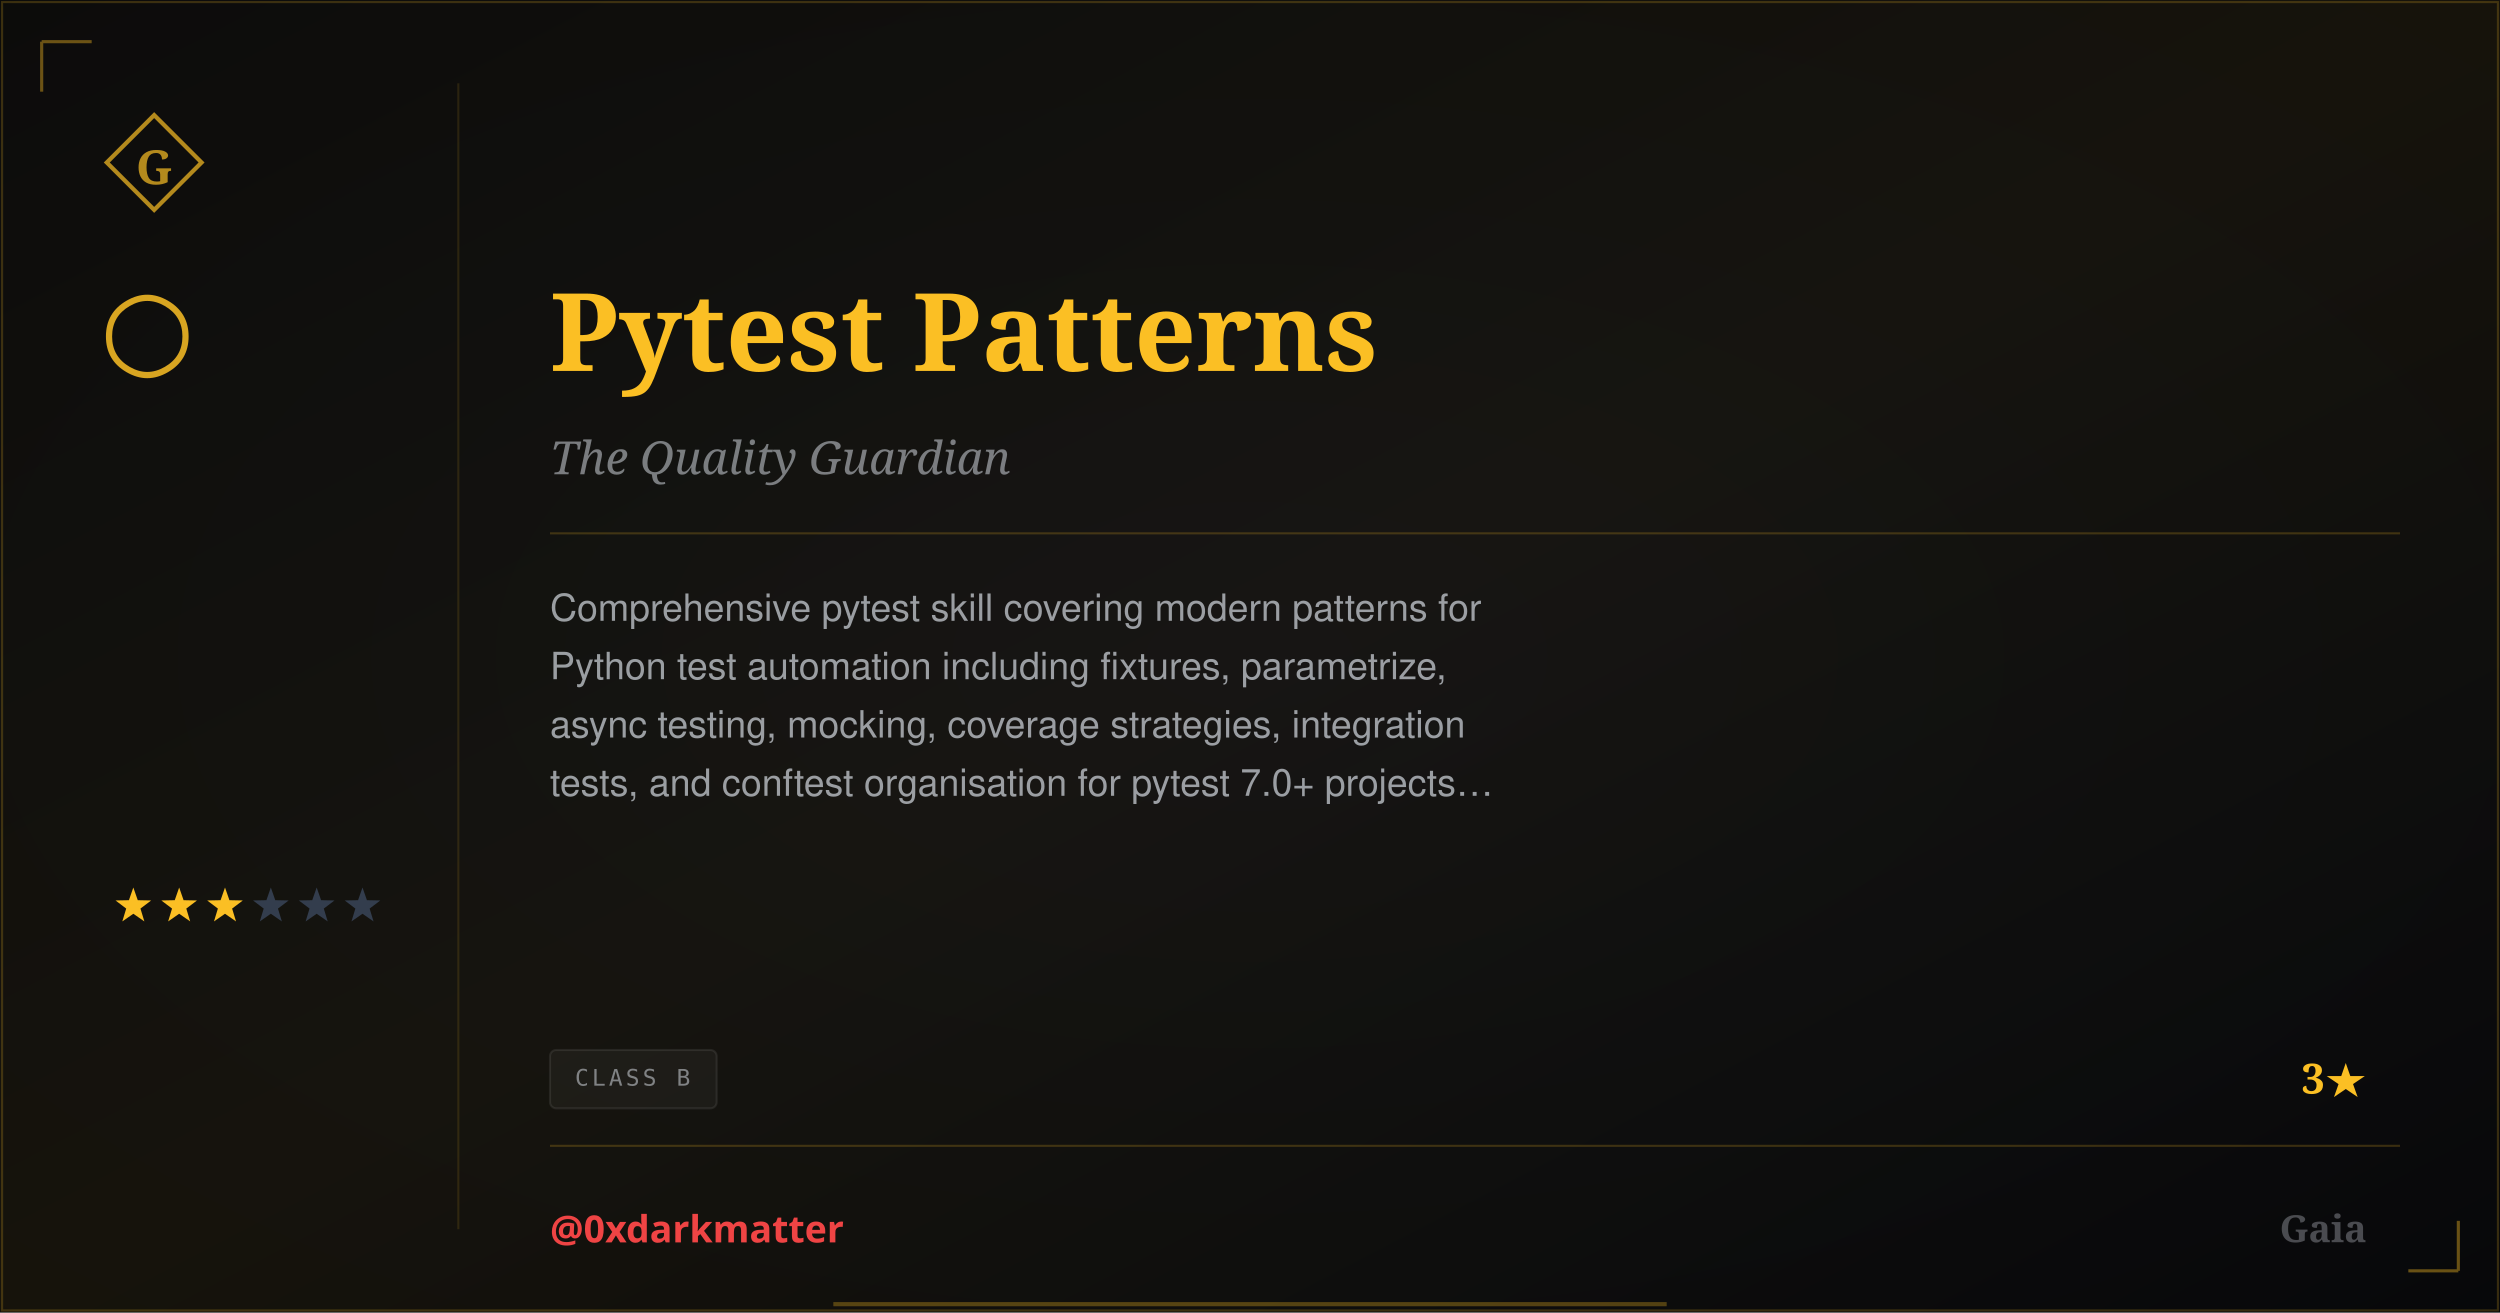
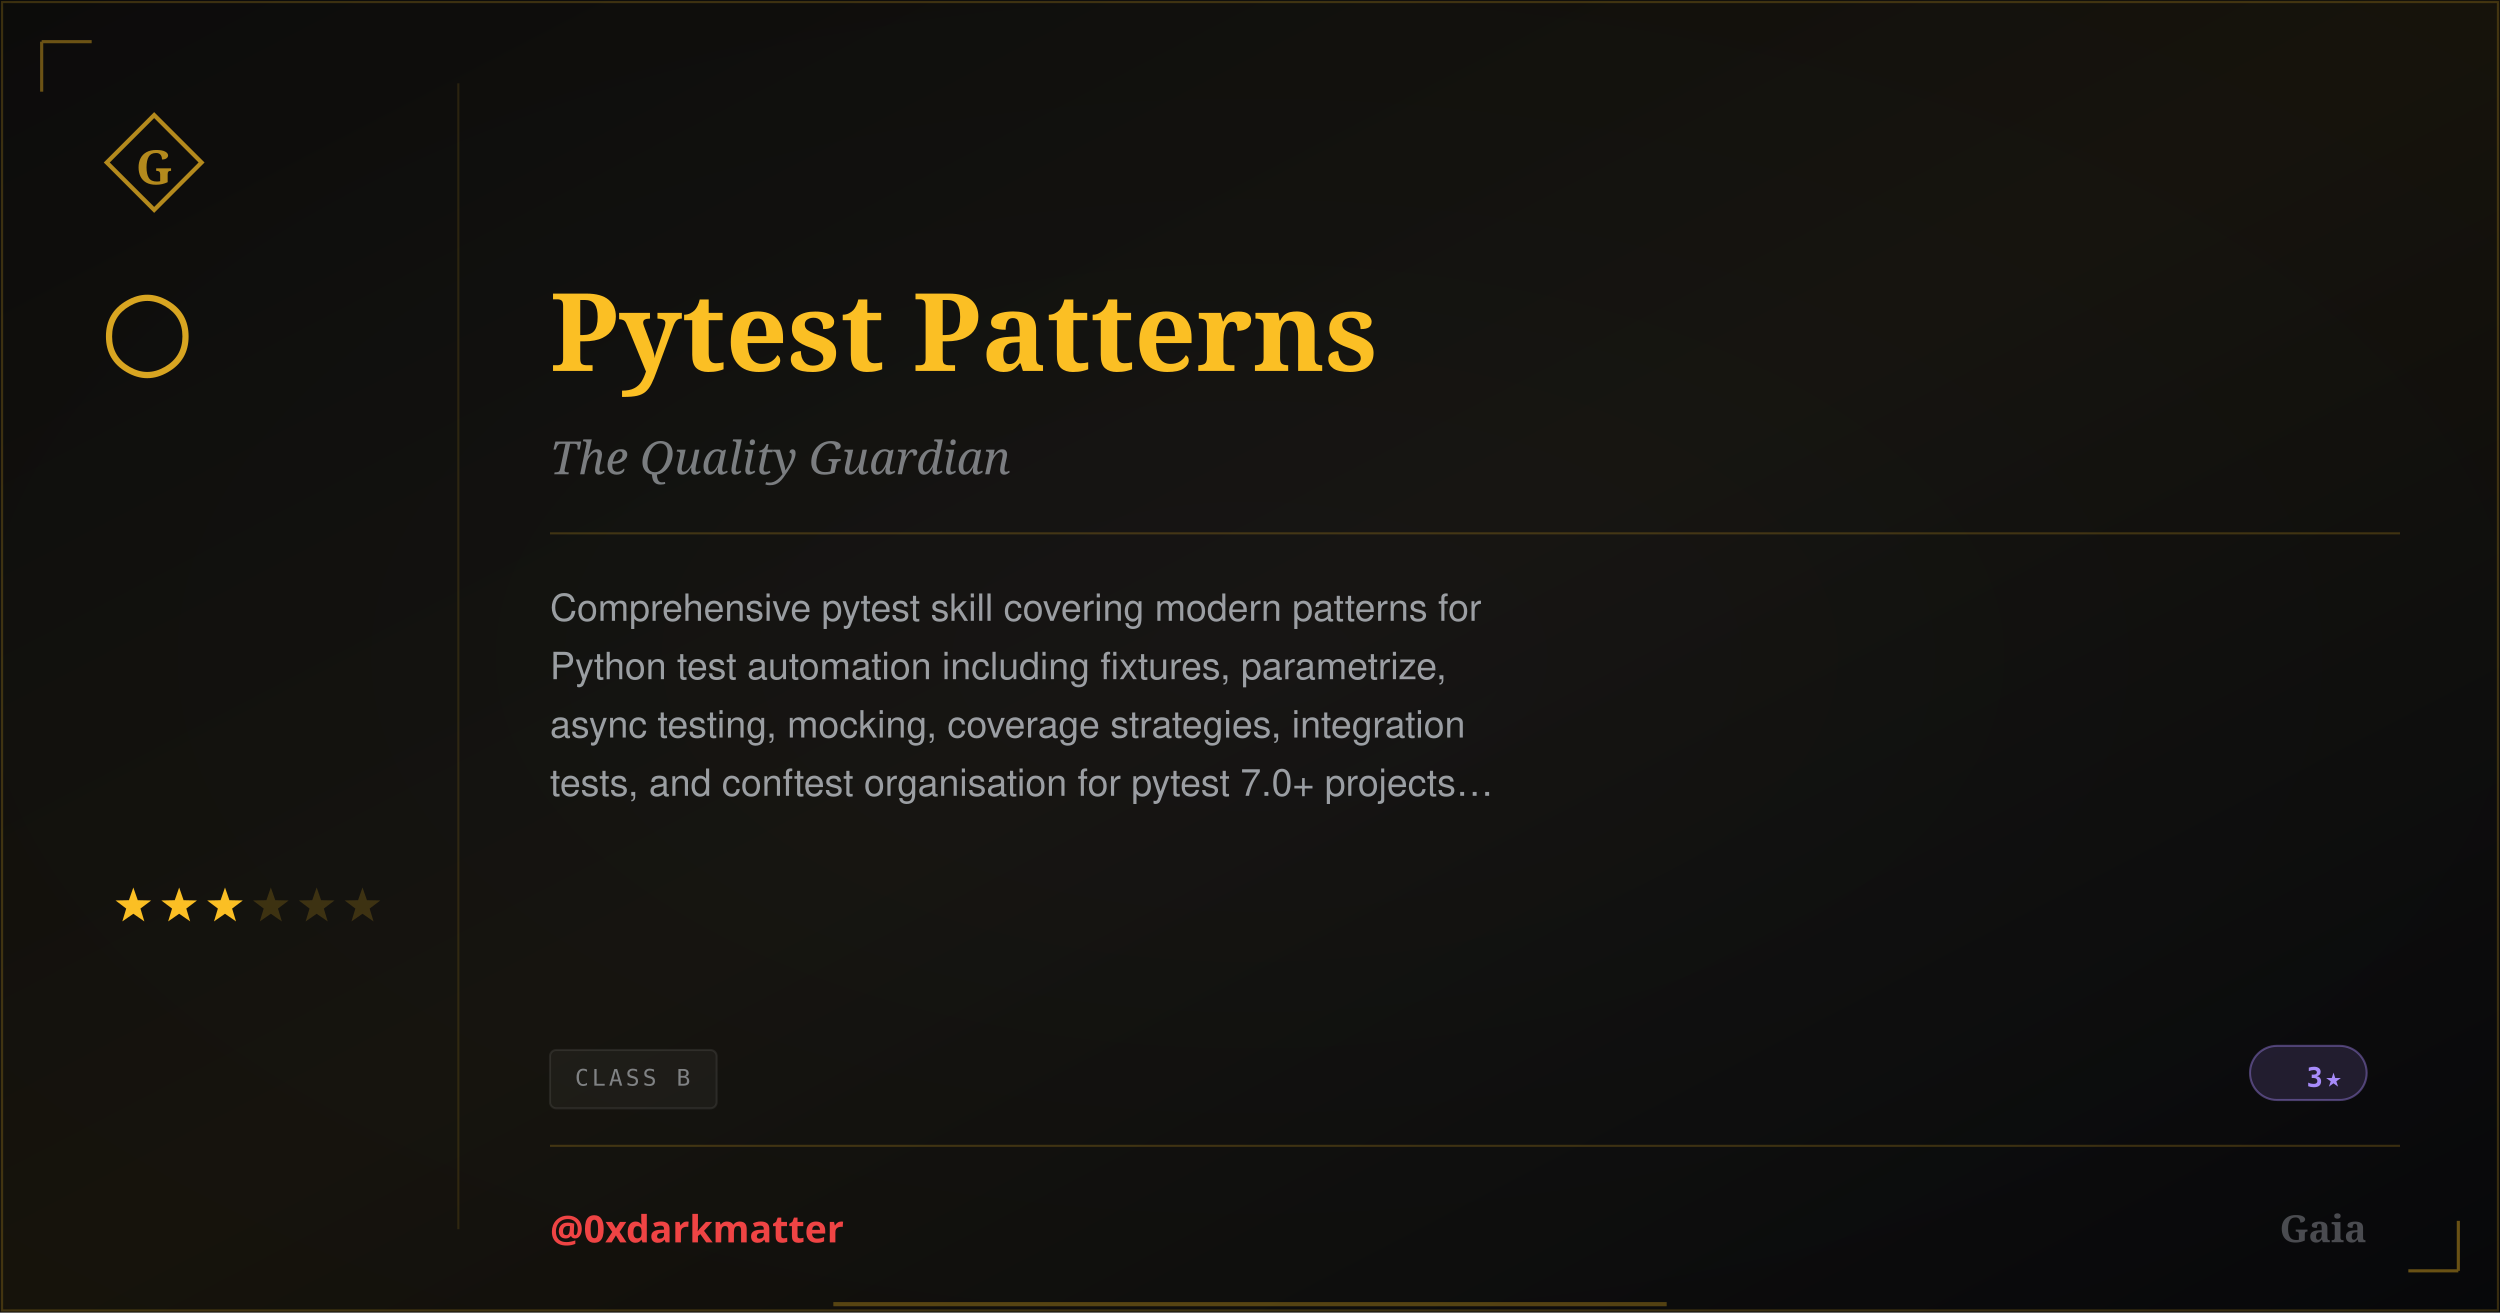
<svg xmlns="http://www.w3.org/2000/svg" width="1200" height="630" viewBox="0 0 1200 630">
  <defs>
    <linearGradient id="grad-0xdarkmatter-pytest-patterns" x1="0" y1="0" x2="1" y2="1">
      <stop offset="0%" stop-color="#fbbf24" stop-opacity="0.04" />
      <stop offset="50%" stop-color="#fbbf24" stop-opacity="0.08" />
      <stop offset="100%" stop-color="#fbbf24" stop-opacity="0.02" />
    </linearGradient>
  </defs>
  <rect width="1200" height="630" fill="#030712" />
  <defs>
    <radialGradient id="vign-0xdarkmatter-pytest-patterns" cx="50%" cy="50%" r="70%">
      <stop offset="0%" stop-color="transparent" />
      <stop offset="100%" stop-color="rgba(0,0,0,0.5)" />
    </radialGradient>
  </defs>
  <rect width="1200" height="630" fill="url(#vign-0xdarkmatter-pytest-patterns)" />
  <rect width="1200" height="630" fill="url(#grad-0xdarkmatter-pytest-patterns)" />
  <rect x="1" y="1" width="1198" height="628" fill="none" stroke="rgba(251,191,36,0.2)" stroke-width="1" />
  <path d="M 20 20 L 20 44 M 20 20 L 44 20" stroke="rgba(251,191,36,0.4)" stroke-width="1.5" fill="none" />
  <path d="M 1180 610 L 1180 586 M 1180 610 L 1156 610" stroke="rgba(251,191,36,0.4)" stroke-width="1.5" fill="none" />
  <svg x="48" y="52" width="52" height="52" viewBox="0 0 64 64">
    <path d="M 32 4 L 60 32 L 32 60 L 4 32 Z" fill="none" stroke="#fbbf24" stroke-width="2.5" stroke-linejoin="miter" opacity="0.7" />
    <text x="32" y="34" font-family="Georgia,serif" font-weight="600" font-size="28" fill="#fbbf24" text-anchor="middle" dominant-baseline="central" opacity="0.7">G</text>
  </svg>
  <text x="48" y="175" font-family="Georgia,serif" font-size="52" fill="#fbbf24" opacity="0.85">○</text>
-   <polygon points="64.00,426.00 66.12,432.09 72.56,432.22 67.42,436.11 69.29,442.28 64.00,438.60 58.71,442.28 60.58,436.11 55.44,432.22 61.88,432.09" fill="#fbbf24" />
-   <polygon points="86.00,426.00 88.12,432.09 94.56,432.22 89.42,436.11 91.29,442.28 86.00,438.60 80.71,442.28 82.58,436.11 77.44,432.22 83.88,432.09" fill="#fbbf24" />
-   <polygon points="108.00,426.00 110.12,432.09 116.56,432.22 111.42,436.11 113.29,442.28 108.00,438.60 102.71,442.28 104.58,436.11 99.44,432.22 105.88,432.09" fill="#fbbf24" />
-   <polygon points="130.00,426.00 132.12,432.09 138.56,432.22 133.42,436.11 135.29,442.28 130.00,438.60 124.71,442.28 126.58,436.11 121.44,432.22 127.88,432.09" fill="#333d4d" />
-   <polygon points="152.00,426.00 154.12,432.09 160.56,432.22 155.42,436.11 157.29,442.28 152.00,438.60 146.71,442.28 148.58,436.11 143.44,432.22 149.88,432.09" fill="#333d4d" />
-   <polygon points="174.00,426.00 176.12,432.09 182.56,432.22 177.42,436.11 179.29,442.28 174.00,438.60 168.71,442.28 170.58,436.11 165.44,432.22 171.88,432.09" fill="#333d4d" />
+   <polygon points="64.00,426.00 66.12,432.09 72.56,432.22 67.42,436.11 69.29,442.28 64.00,438.60 58.71,442.28 60.58,436.11 55.44,432.22 61.88,432.09" fill="#fbbf24" opacity="1" />
+   <polygon points="86.00,426.00 88.12,432.09 94.56,432.22 89.42,436.11 91.29,442.28 86.00,438.60 80.71,442.28 82.58,436.11 77.44,432.22 83.88,432.09" fill="#fbbf24" opacity="1" />
+   <polygon points="108.00,426.00 110.12,432.09 116.56,432.22 111.42,436.11 113.29,442.28 108.00,438.60 102.71,442.28 104.58,436.11 99.44,432.22 105.88,432.09" fill="#fbbf24" opacity="1" />
+   <polygon points="130.00,426.00 132.12,432.09 138.56,432.22 133.42,436.11 135.29,442.28 130.00,438.60 124.71,442.28 126.58,436.11 121.44,432.22 127.88,432.09" fill="#fbbf24" opacity="0.18" />
+   <polygon points="152.00,426.00 154.12,432.09 160.56,432.22 155.42,436.11 157.29,442.28 152.00,438.60 146.71,442.28 148.58,436.11 143.44,432.22 149.88,432.09" fill="#fbbf24" opacity="0.18" />
+   <polygon points="174.00,426.00 176.12,432.09 182.56,432.22 177.42,436.11 179.29,442.28 174.00,438.60 168.71,442.28 170.58,436.11 165.44,432.22 171.88,432.09" fill="#fbbf24" opacity="0.18" />
  <line x1="220" y1="40" x2="220" y2="590" stroke="rgba(251,191,36,0.12)" stroke-width="1" />
  <text x="264" y="160" font-family="EB Garamond,Georgia,serif" font-size="52" font-weight="600" fill="#fbbf24" dominant-baseline="middle">Pytest Patterns</text>
  <text x="264" y="220" font-family="EB Garamond,Georgia,serif" font-size="22" font-style="italic" fill="rgba(226,232,240,0.5)" dominant-baseline="middle">The Quality Guardian</text>
  <line x1="264" y1="256" x2="1152" y2="256" stroke="rgba(251,191,36,0.2)" stroke-width="1" />
  <text x="264" y="298" font-family="Bricolage Grotesque,Helvetica,Arial,sans-serif" font-size="18" fill="rgba(226,232,240,0.65)">
    <tspan x="264" dy="0">Comprehensive pytest skill covering modern patterns for</tspan>
    <tspan x="264" dy="28">Python test automation including fixtures, parametrize,</tspan>
    <tspan x="264" dy="28">async testing, mocking, coverage strategies, integration</tspan>
    <tspan x="264" dy="28">tests, and conftest organisation for pytest 7.0+ projects…</tspan>
  </text>
  <rect x="264" y="504" width="80" height="28" rx="3" fill="rgba(255,255,255,0.04)" stroke="rgba(255,255,255,0.08)" stroke-width="1" />
  <text x="276" y="518" font-family="monospace" font-size="11" letter-spacing="1.5" fill="rgba(226,232,240,0.5)" dominant-baseline="middle" text-transform="uppercase">CLASS B</text>
-   <text x="1136" y="518" font-family="EB Garamond,Georgia,serif" font-size="20" font-weight="600" fill="#fbbf24" text-anchor="end" dominant-baseline="middle">3★</text>
+   <rect x="1080" y="502" width="56" height="26" rx="13" fill="rgba(167,139,250,.15)" stroke="rgba(167,139,250,.4)" stroke-width="1" />
+   <text x="1124" y="518" font-family="'Departure Mono','JetBrains Mono',monospace" font-size="13" font-weight="600" letter-spacing="1.2" fill="#a78bfa" text-anchor="end" dominant-baseline="middle">3★</text>
  <line x1="264" y1="550" x2="1152" y2="550" stroke="rgba(251,191,36,0.2)" stroke-width="1" />
  <text x="264" y="590" font-family="'Bricolage Grotesque',sans-serif" font-size="18" font-weight="600" fill="#ef4444" dominant-baseline="middle">@0xdarkmatter</text>
  <text x="1136" y="590" font-family="EB Garamond,Georgia,serif" font-size="18" font-weight="600" fill="rgba(226,232,240,0.3)" text-anchor="end" dominant-baseline="middle">Gaia</text>
  <line x1="400" y1="626" x2="800" y2="626" stroke="#fbbf24" stroke-width="2" stroke-opacity="0.3" />
</svg>
